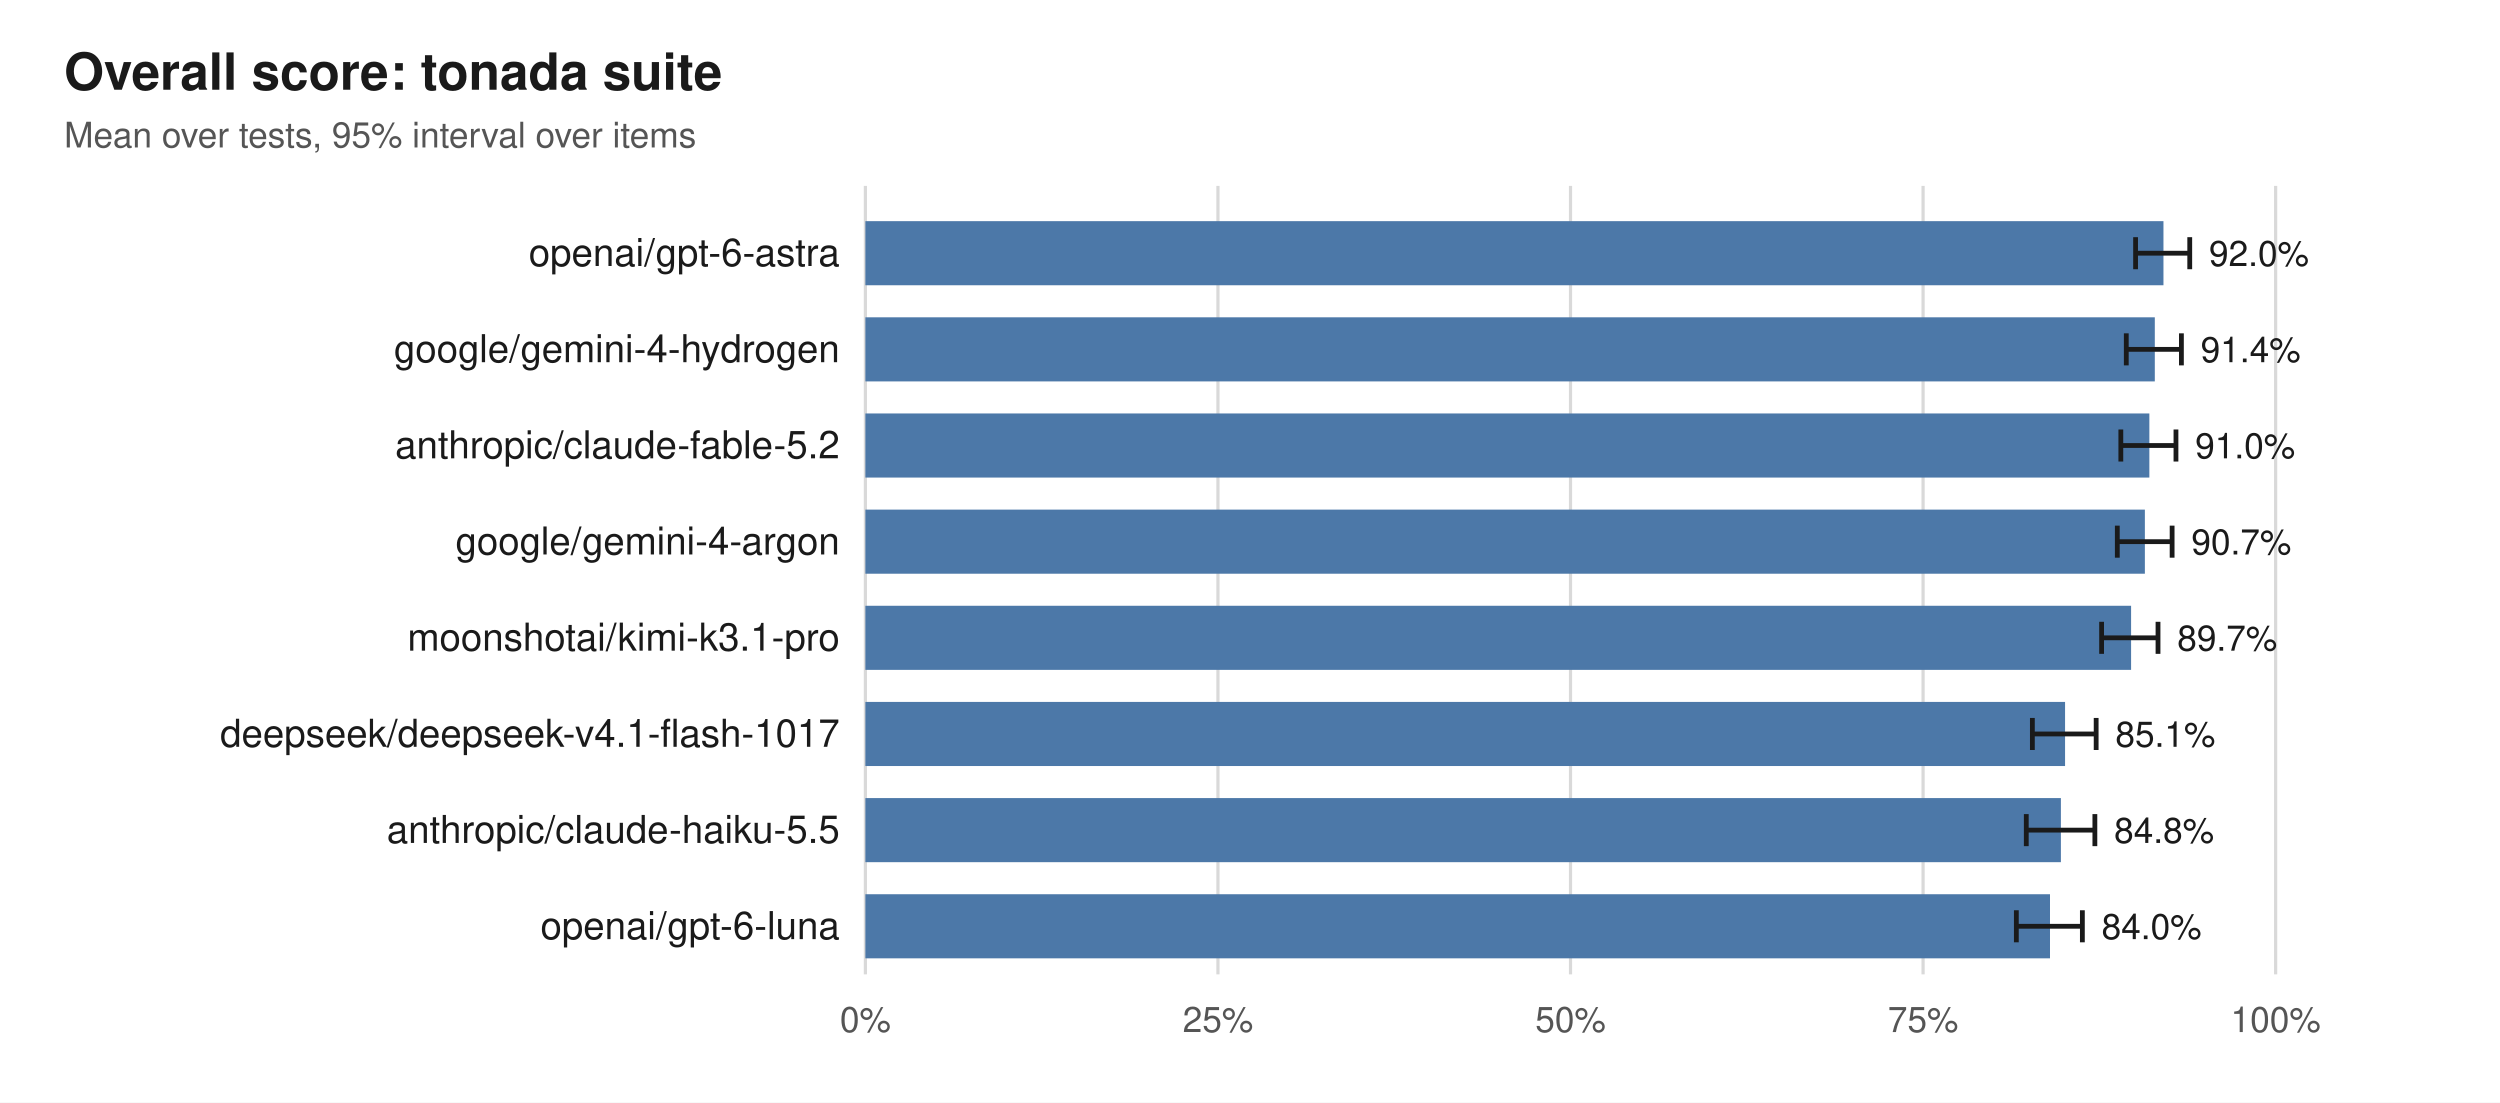
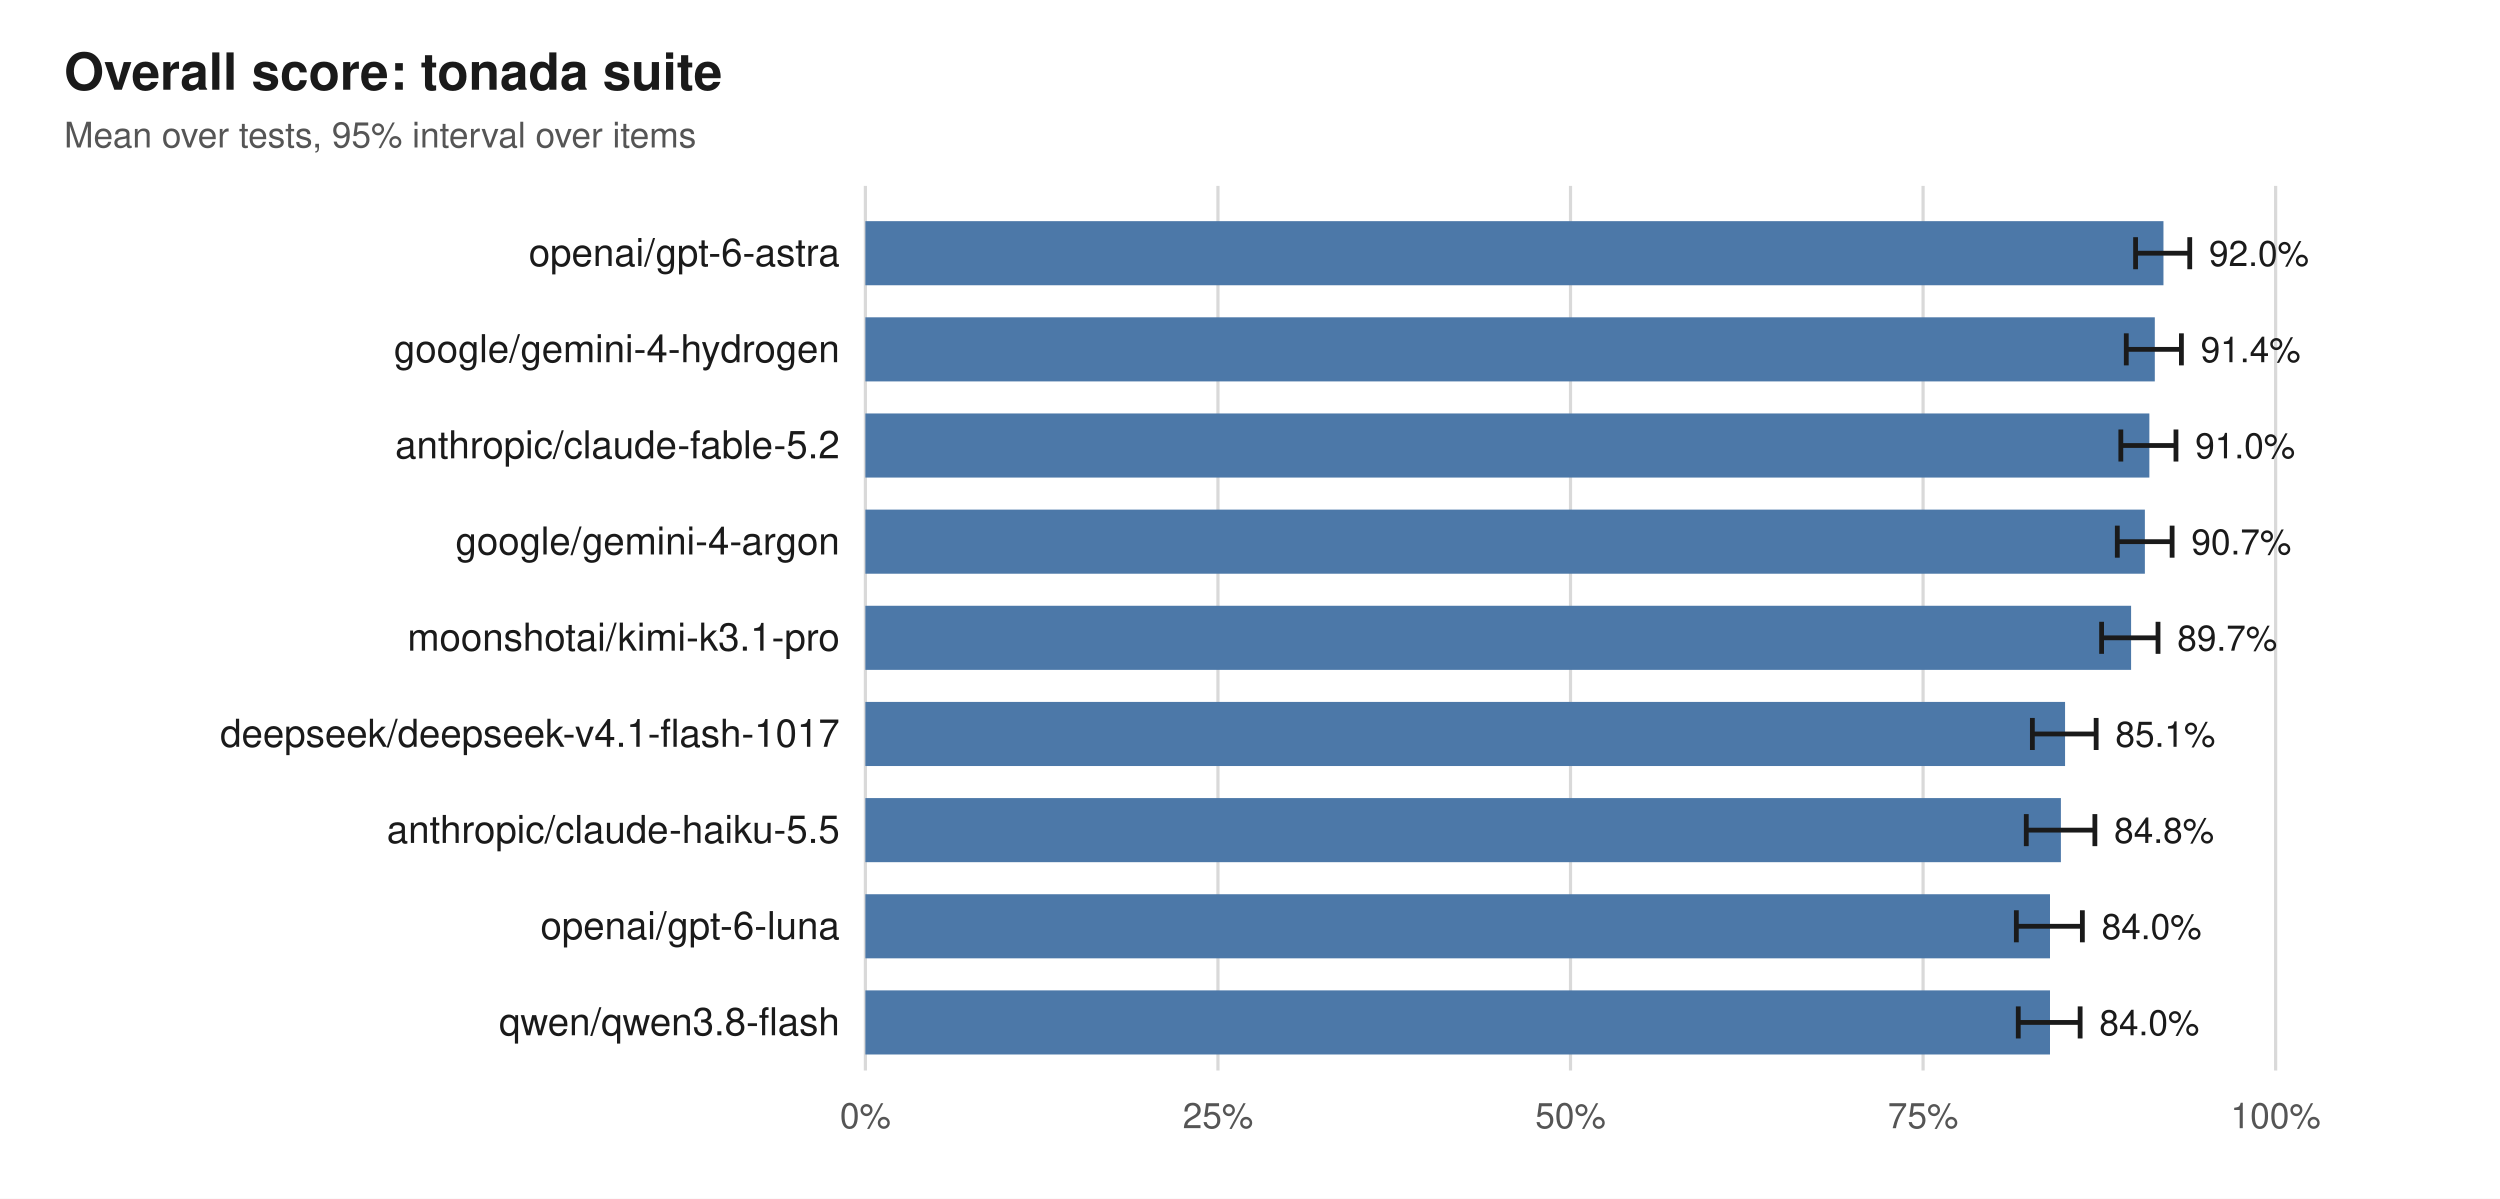
- <svg xmlns="http://www.w3.org/2000/svg" width="780" height="344" viewBox="0 0 780 344" role="img">
-   <rect x="0" y="0" width="780" height="344" fill="#ffffff" />
+ <svg xmlns="http://www.w3.org/2000/svg" width="780" height="374" viewBox="0 0 780 374" role="img">
+   <rect x="0" y="0" width="780" height="374" fill="#ffffff" />
  <text x="20.0" y="28.0" font-size="16" text-anchor="start" fill="#1a1a1a" font-weight="bold" font-family="Helvetica, Arial, sans-serif">Overall score: tonada suite</text>
  <text x="20.0" y="46.0" font-size="11" text-anchor="start" fill="#555555" font-weight="normal" font-family="Helvetica, Arial, sans-serif">Mean over tests, 95% interval over items</text>
-   <line x1="270.0" y1="58" x2="270.0" y2="304" stroke="#d9d9d9" stroke-width="1" />
-   <text x="270.0" y="322.0" font-size="11" text-anchor="middle" fill="#555555" font-weight="normal" font-family="Helvetica, Arial, sans-serif">0%</text>
-   <line x1="380.0" y1="58" x2="380.0" y2="304" stroke="#d9d9d9" stroke-width="1" />
-   <text x="380.0" y="322.0" font-size="11" text-anchor="middle" fill="#555555" font-weight="normal" font-family="Helvetica, Arial, sans-serif">25%</text>
-   <line x1="490.0" y1="58" x2="490.0" y2="304" stroke="#d9d9d9" stroke-width="1" />
-   <text x="490.0" y="322.0" font-size="11" text-anchor="middle" fill="#555555" font-weight="normal" font-family="Helvetica, Arial, sans-serif">50%</text>
-   <line x1="600.0" y1="58" x2="600.0" y2="304" stroke="#d9d9d9" stroke-width="1" />
-   <text x="600.0" y="322.0" font-size="11" text-anchor="middle" fill="#555555" font-weight="normal" font-family="Helvetica, Arial, sans-serif">75%</text>
-   <line x1="710.0" y1="58" x2="710.0" y2="304" stroke="#d9d9d9" stroke-width="1" />
-   <text x="710.0" y="322.0" font-size="11" text-anchor="middle" fill="#555555" font-weight="normal" font-family="Helvetica, Arial, sans-serif">100%</text>
+   <line x1="270.0" y1="58" x2="270.0" y2="334" stroke="#d9d9d9" stroke-width="1" />
+   <text x="270.0" y="352.0" font-size="11" text-anchor="middle" fill="#555555" font-weight="normal" font-family="Helvetica, Arial, sans-serif">0%</text>
+   <line x1="380.0" y1="58" x2="380.0" y2="334" stroke="#d9d9d9" stroke-width="1" />
+   <text x="380.0" y="352.0" font-size="11" text-anchor="middle" fill="#555555" font-weight="normal" font-family="Helvetica, Arial, sans-serif">25%</text>
+   <line x1="490.0" y1="58" x2="490.0" y2="334" stroke="#d9d9d9" stroke-width="1" />
+   <text x="490.0" y="352.0" font-size="11" text-anchor="middle" fill="#555555" font-weight="normal" font-family="Helvetica, Arial, sans-serif">50%</text>
+   <line x1="600.0" y1="58" x2="600.0" y2="334" stroke="#d9d9d9" stroke-width="1" />
+   <text x="600.0" y="352.0" font-size="11" text-anchor="middle" fill="#555555" font-weight="normal" font-family="Helvetica, Arial, sans-serif">75%</text>
+   <line x1="710.0" y1="58" x2="710.0" y2="334" stroke="#d9d9d9" stroke-width="1" />
+   <text x="710.0" y="352.0" font-size="11" text-anchor="middle" fill="#555555" font-weight="normal" font-family="Helvetica, Arial, sans-serif">100%</text>
  <text x="262.0" y="83.0" font-size="12" text-anchor="end" fill="#1a1a1a" font-weight="normal" font-family="Helvetica, Arial, sans-serif">openai/gpt-6-astra</text>
  <rect x="270" y="69" width="405.0" height="20" fill="#4c78a8" />
  <line x1="666.3" y1="79.0" x2="683.2" y2="79.0" stroke="#1a1a1a" stroke-width="1.5" />
  <line x1="666.3" y1="74.0" x2="666.3" y2="84.0" stroke="#1a1a1a" stroke-width="1.5" />
  <line x1="683.2" y1="74.0" x2="683.2" y2="84.0" stroke="#1a1a1a" stroke-width="1.5" />
  <text x="689.2" y="83.0" font-size="11" text-anchor="start" fill="#1a1a1a" font-weight="normal" font-family="Helvetica, Arial, sans-serif">92.0%</text>
  <text x="262.0" y="113.0" font-size="12" text-anchor="end" fill="#1a1a1a" font-weight="normal" font-family="Helvetica, Arial, sans-serif">google/gemini-4-hydrogen</text>
  <rect x="270" y="99" width="402.3" height="20" fill="#4c78a8" />
  <line x1="663.4" y1="109.0" x2="680.6" y2="109.0" stroke="#1a1a1a" stroke-width="1.5" />
  <line x1="663.4" y1="104.0" x2="663.4" y2="114.0" stroke="#1a1a1a" stroke-width="1.5" />
  <line x1="680.6" y1="104.0" x2="680.6" y2="114.0" stroke="#1a1a1a" stroke-width="1.5" />
  <text x="686.6" y="113.0" font-size="11" text-anchor="start" fill="#1a1a1a" font-weight="normal" font-family="Helvetica, Arial, sans-serif">91.4%</text>
  <text x="262.0" y="143.0" font-size="12" text-anchor="end" fill="#1a1a1a" font-weight="normal" font-family="Helvetica, Arial, sans-serif">anthropic/claude-fable-5.2</text>
  <rect x="270" y="129" width="400.6" height="20" fill="#4c78a8" />
  <line x1="661.7" y1="139.0" x2="678.9" y2="139.0" stroke="#1a1a1a" stroke-width="1.5" />
  <line x1="661.7" y1="134.0" x2="661.7" y2="144.0" stroke="#1a1a1a" stroke-width="1.5" />
  <line x1="678.9" y1="134.0" x2="678.9" y2="144.0" stroke="#1a1a1a" stroke-width="1.5" />
  <text x="684.9" y="143.0" font-size="11" text-anchor="start" fill="#1a1a1a" font-weight="normal" font-family="Helvetica, Arial, sans-serif">91.0%</text>
  <text x="262.0" y="173.0" font-size="12" text-anchor="end" fill="#1a1a1a" font-weight="normal" font-family="Helvetica, Arial, sans-serif">google/gemini-4-argon</text>
  <rect x="270" y="159" width="399.2" height="20" fill="#4c78a8" />
  <line x1="660.6" y1="169.0" x2="677.7" y2="169.0" stroke="#1a1a1a" stroke-width="1.5" />
  <line x1="660.6" y1="164.0" x2="660.6" y2="174.0" stroke="#1a1a1a" stroke-width="1.5" />
  <line x1="677.7" y1="164.0" x2="677.7" y2="174.0" stroke="#1a1a1a" stroke-width="1.5" />
  <text x="683.7" y="173.0" font-size="11" text-anchor="start" fill="#1a1a1a" font-weight="normal" font-family="Helvetica, Arial, sans-serif">90.7%</text>
  <text x="262.0" y="203.0" font-size="12" text-anchor="end" fill="#1a1a1a" font-weight="normal" font-family="Helvetica, Arial, sans-serif">moonshotai/kimi-k3.1-pro</text>
  <rect x="270" y="189" width="394.9" height="20" fill="#4c78a8" />
  <line x1="655.7" y1="199.0" x2="673.3" y2="199.0" stroke="#1a1a1a" stroke-width="1.5" />
  <line x1="655.7" y1="194.0" x2="655.7" y2="204.0" stroke="#1a1a1a" stroke-width="1.5" />
  <line x1="673.3" y1="194.0" x2="673.3" y2="204.0" stroke="#1a1a1a" stroke-width="1.5" />
  <text x="679.3" y="203.0" font-size="11" text-anchor="start" fill="#1a1a1a" font-weight="normal" font-family="Helvetica, Arial, sans-serif">89.7%</text>
  <text x="262.0" y="233.0" font-size="12" text-anchor="end" fill="#1a1a1a" font-weight="normal" font-family="Helvetica, Arial, sans-serif">deepseek/deepseek-v4.1-flash-1017</text>
  <rect x="270" y="219" width="374.3" height="20" fill="#4c78a8" />
  <line x1="634.1" y1="229.0" x2="654.0" y2="229.0" stroke="#1a1a1a" stroke-width="1.5" />
  <line x1="634.1" y1="224.0" x2="634.1" y2="234.0" stroke="#1a1a1a" stroke-width="1.5" />
  <line x1="654.0" y1="224.0" x2="654.0" y2="234.0" stroke="#1a1a1a" stroke-width="1.5" />
  <text x="660.0" y="233.0" font-size="11" text-anchor="start" fill="#1a1a1a" font-weight="normal" font-family="Helvetica, Arial, sans-serif">85.1%</text>
  <text x="262.0" y="263.0" font-size="12" text-anchor="end" fill="#1a1a1a" font-weight="normal" font-family="Helvetica, Arial, sans-serif">anthropic/claude-haiku-5.5</text>
  <rect x="270" y="249" width="373.0" height="20" fill="#4c78a8" />
  <line x1="632.2" y1="259.0" x2="653.6" y2="259.0" stroke="#1a1a1a" stroke-width="1.5" />
  <line x1="632.2" y1="254.0" x2="632.2" y2="264.0" stroke="#1a1a1a" stroke-width="1.5" />
  <line x1="653.6" y1="254.0" x2="653.6" y2="264.0" stroke="#1a1a1a" stroke-width="1.5" />
  <text x="659.6" y="263.0" font-size="11" text-anchor="start" fill="#1a1a1a" font-weight="normal" font-family="Helvetica, Arial, sans-serif">84.8%</text>
  <text x="262.0" y="293.0" font-size="12" text-anchor="end" fill="#1a1a1a" font-weight="normal" font-family="Helvetica, Arial, sans-serif">openai/gpt-6-luna</text>
  <rect x="270" y="279" width="369.6" height="20" fill="#4c78a8" />
  <line x1="629.1" y1="289.0" x2="649.7" y2="289.0" stroke="#1a1a1a" stroke-width="1.5" />
  <line x1="629.1" y1="284.0" x2="629.1" y2="294.0" stroke="#1a1a1a" stroke-width="1.5" />
  <line x1="649.7" y1="284.0" x2="649.7" y2="294.0" stroke="#1a1a1a" stroke-width="1.5" />
  <text x="655.7" y="293.0" font-size="11" text-anchor="start" fill="#1a1a1a" font-weight="normal" font-family="Helvetica, Arial, sans-serif">84.0%</text>
+   <text x="262.0" y="323.0" font-size="12" text-anchor="end" fill="#1a1a1a" font-weight="normal" font-family="Helvetica, Arial, sans-serif">qwen/qwen3.8-flash</text>
+   <rect x="270" y="309" width="369.6" height="20" fill="#4c78a8" />
+   <line x1="629.7" y1="319.0" x2="649.0" y2="319.0" stroke="#1a1a1a" stroke-width="1.5" />
+   <line x1="629.7" y1="314.0" x2="629.7" y2="324.0" stroke="#1a1a1a" stroke-width="1.5" />
+   <line x1="649.0" y1="314.0" x2="649.0" y2="324.0" stroke="#1a1a1a" stroke-width="1.5" />
+   <text x="655.0" y="323.0" font-size="11" text-anchor="start" fill="#1a1a1a" font-weight="normal" font-family="Helvetica, Arial, sans-serif">84.0%</text>
</svg>
